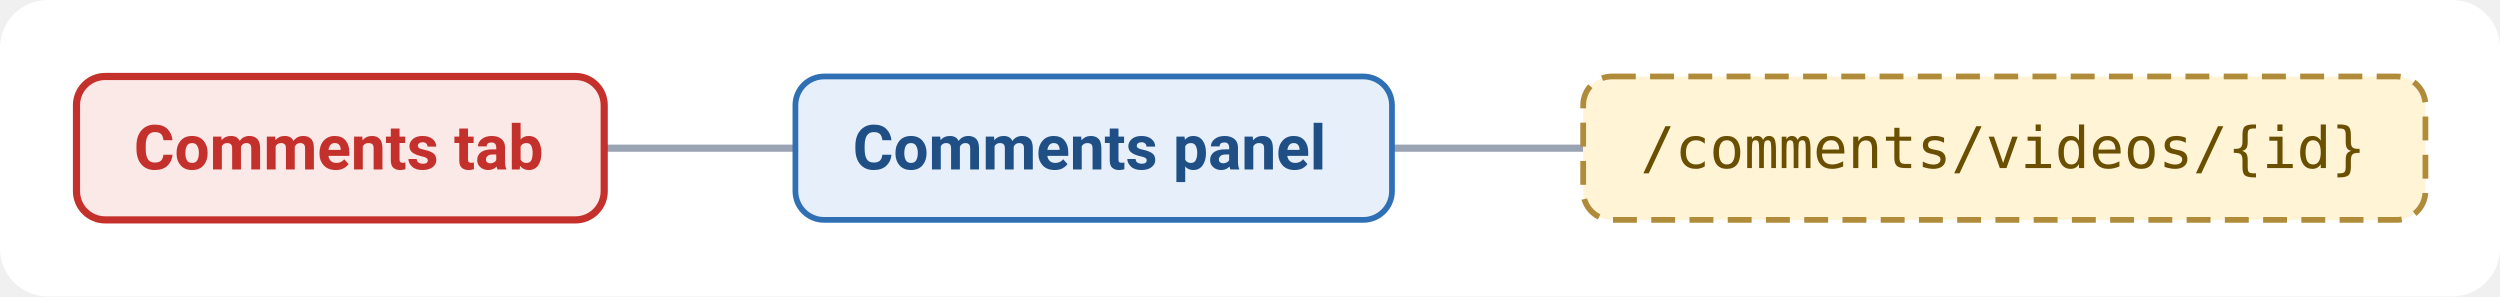
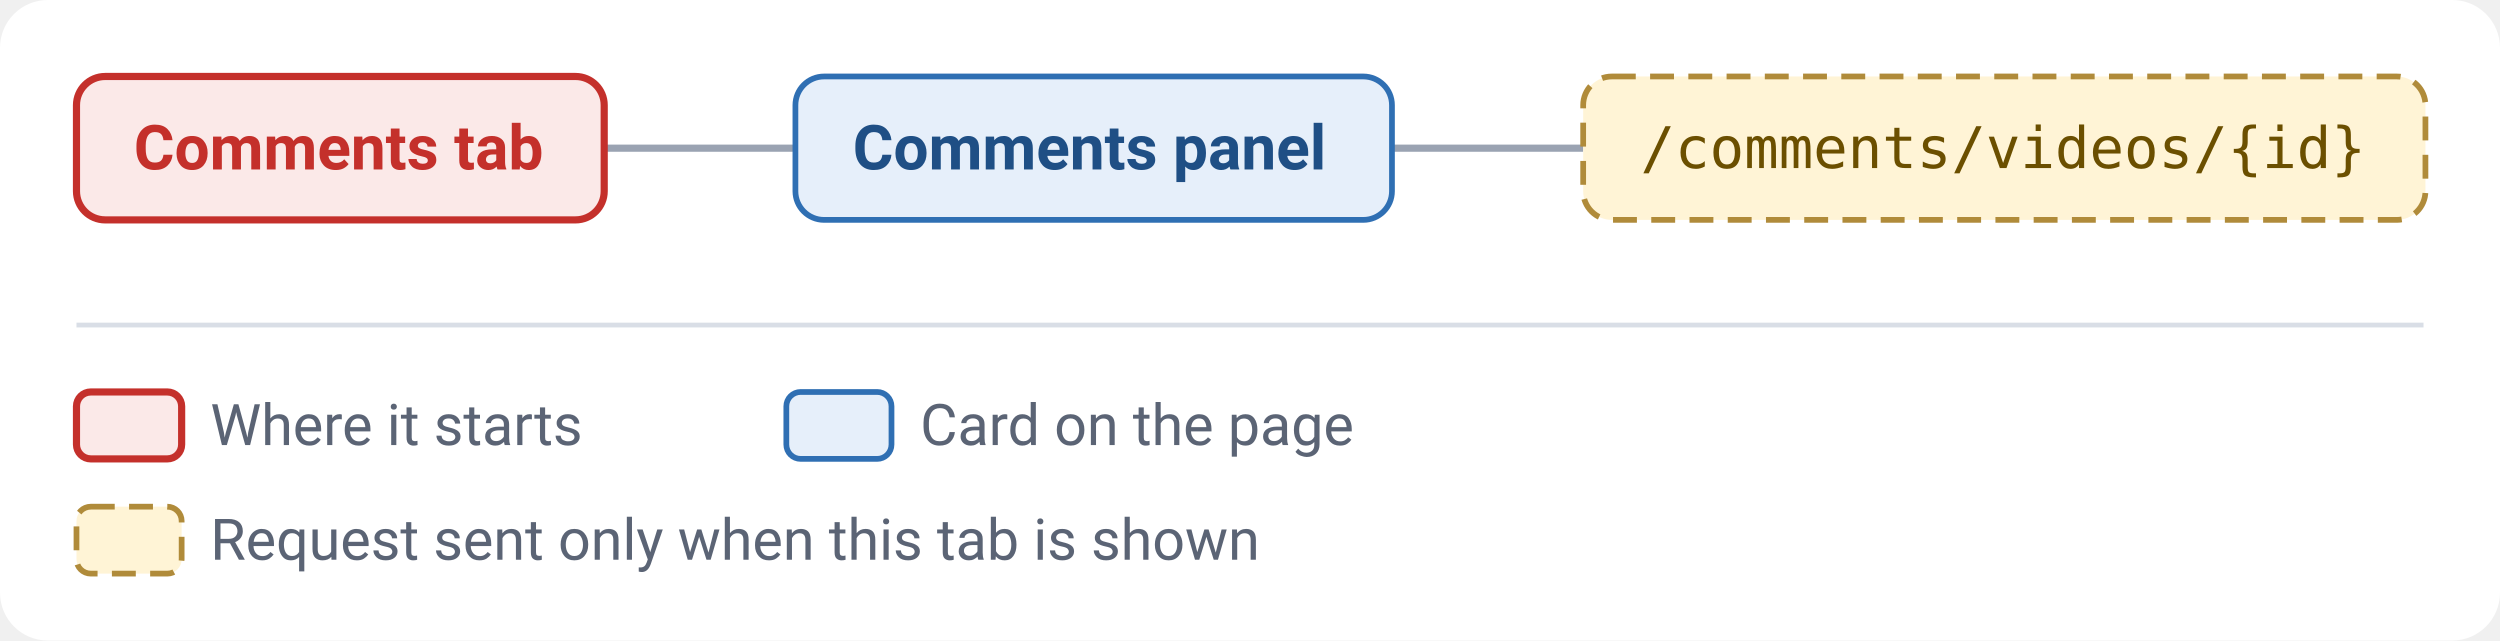
- <svg xmlns="http://www.w3.org/2000/svg" width="523" height="62" viewBox="0 0 523 62" role="img" aria-label="Routes used by the video Comments tab">
+ <svg xmlns="http://www.w3.org/2000/svg" width="523" height="134" viewBox="0 0 523 134" role="img" aria-label="Routes used by the video Comments tab">
  <style>
  .bg { fill: #ffffff; }
  text { font-family: system-ui, -apple-system, "Segoe UI", Roboto, Arial, sans-serif; font-size: 13px; dominant-baseline: central; }
  .mono { font-family: ui-monospace, SFMono-Regular, Menlo, Consolas, monospace; font-size: 12px; }
  .edge { fill: none; stroke: #9aa3b2; stroke-width: 1.5; }
  .edge-label { font-size: 11.5px; font-style: italic; fill: #5b6475; }
  .root rect { fill: #fbe9e8; stroke: #c4302b; stroke-width: 1.5; } .root text { fill: #c4302b; font-weight: 700; }
  .card rect { fill: #e6effa; stroke: #2f6fb3; stroke-width: 1.2; } .card text { fill: #1f4f85; font-weight: 600; }
  .sub rect { fill: #f3f7fc; stroke: #7da3cf; stroke-width: 1; stroke-dasharray: 4 3; } .sub text { fill: #1f4f85; }
  .ep rect { fill: #efe9fa; stroke: #6a4bb3; stroke-width: 1.2; } .ep text { fill: #3f2a80; }
  .ep-tab rect { fill: #fff4d6; stroke: #b08b3a; stroke-width: 1.2; stroke-dasharray: 5 3; } .ep-tab text { fill: #6b4f00; }
  .ep-after rect { fill: #ffffff; stroke: #6a4bb3; stroke-width: 1.2; stroke-dasharray: 5 3; } .ep-after text { fill: #3f2a80; }
  @media (prefers-color-scheme: dark) {
    .bg { fill: #1a1f27; } .edge { stroke: #5b6475; } .edge-label { fill: #9aa3b2; }
    .root rect { fill: #3a1e1d; stroke: #ff6b63; } .root text { fill: #ff8a80; }
    .card rect { fill: #1b2a3d; stroke: #7db3ef; } .card text { fill: #a9cdf5; }
    .sub rect { fill: #17212e; stroke: #4f79a8; } .sub text { fill: #a9cdf5; }
    .ep rect { fill: #2a2340; stroke: #b9a2f5; } .ep text { fill: #d6c9fb; }
    .ep-tab rect { fill: #362d12; stroke: #c9a24a; } .ep-tab text { fill: #f2d98a; }
    .ep-after rect { fill: #1a1f27; stroke: #b9a2f5; } .ep-after text { fill: #d6c9fb; }
  }
+   .legend-text { font-size: 12px; fill: #5b6475; }
+   .legend-rule { stroke: #d9dee6; stroke-width: 1; }
+   @media (prefers-color-scheme: dark) { .legend-text { fill: #9aa3b2; } .legend-rule { stroke: #2f3744; } }
</style>
-   <rect class="bg" width="523" height="62" rx="10" />
+   <rect class="bg" width="523" height="134" rx="10" />
  <path class="edge" d="M291.2,31.0 H309.2 V31.0 H331.2" />
  <path class="edge" d="M126.4,31.0 H144.4 V31.0 H166.4" />
  <g class="ep-tab">
    <rect x="331.2" y="16.0" width="176.2" height="30" rx="6" />
    <text class="mono" x="343.2" y="31.0">/comments/videos/{id}</text>
  </g>
  <g class="card">
    <rect x="166.4" y="16.0" width="124.8" height="30" rx="6" />
    <text x="178.4" y="31.0">Comments panel</text>
  </g>
  <g class="root">
    <rect x="16.0" y="16.0" width="110.4" height="30" rx="6" />
    <text x="28.0" y="31.0">Comments tab</text>
  </g>
+   <line class="legend-rule" x1="16" y1="68.0" x2="507.0" y2="68.0" />
+   <g class="root">
+     <rect x="16.0" y="82.0" width="22" height="14" rx="3" />
+   </g>
+   <text class="legend-text" x="44.0" y="89.0">Where it starts</text>
+   <g class="card">
+     <rect x="164.5" y="82.0" width="22" height="14" rx="3" />
+   </g>
+   <text class="legend-text" x="192.5" y="89.0">Card on the page</text>
+   <g class="ep-tab">
+     <rect x="16.0" y="106.0" width="22" height="14" rx="3" />
+   </g>
+   <text class="legend-text" x="44.0" y="113.0">Request sent only when this tab is shown</text>
</svg>
